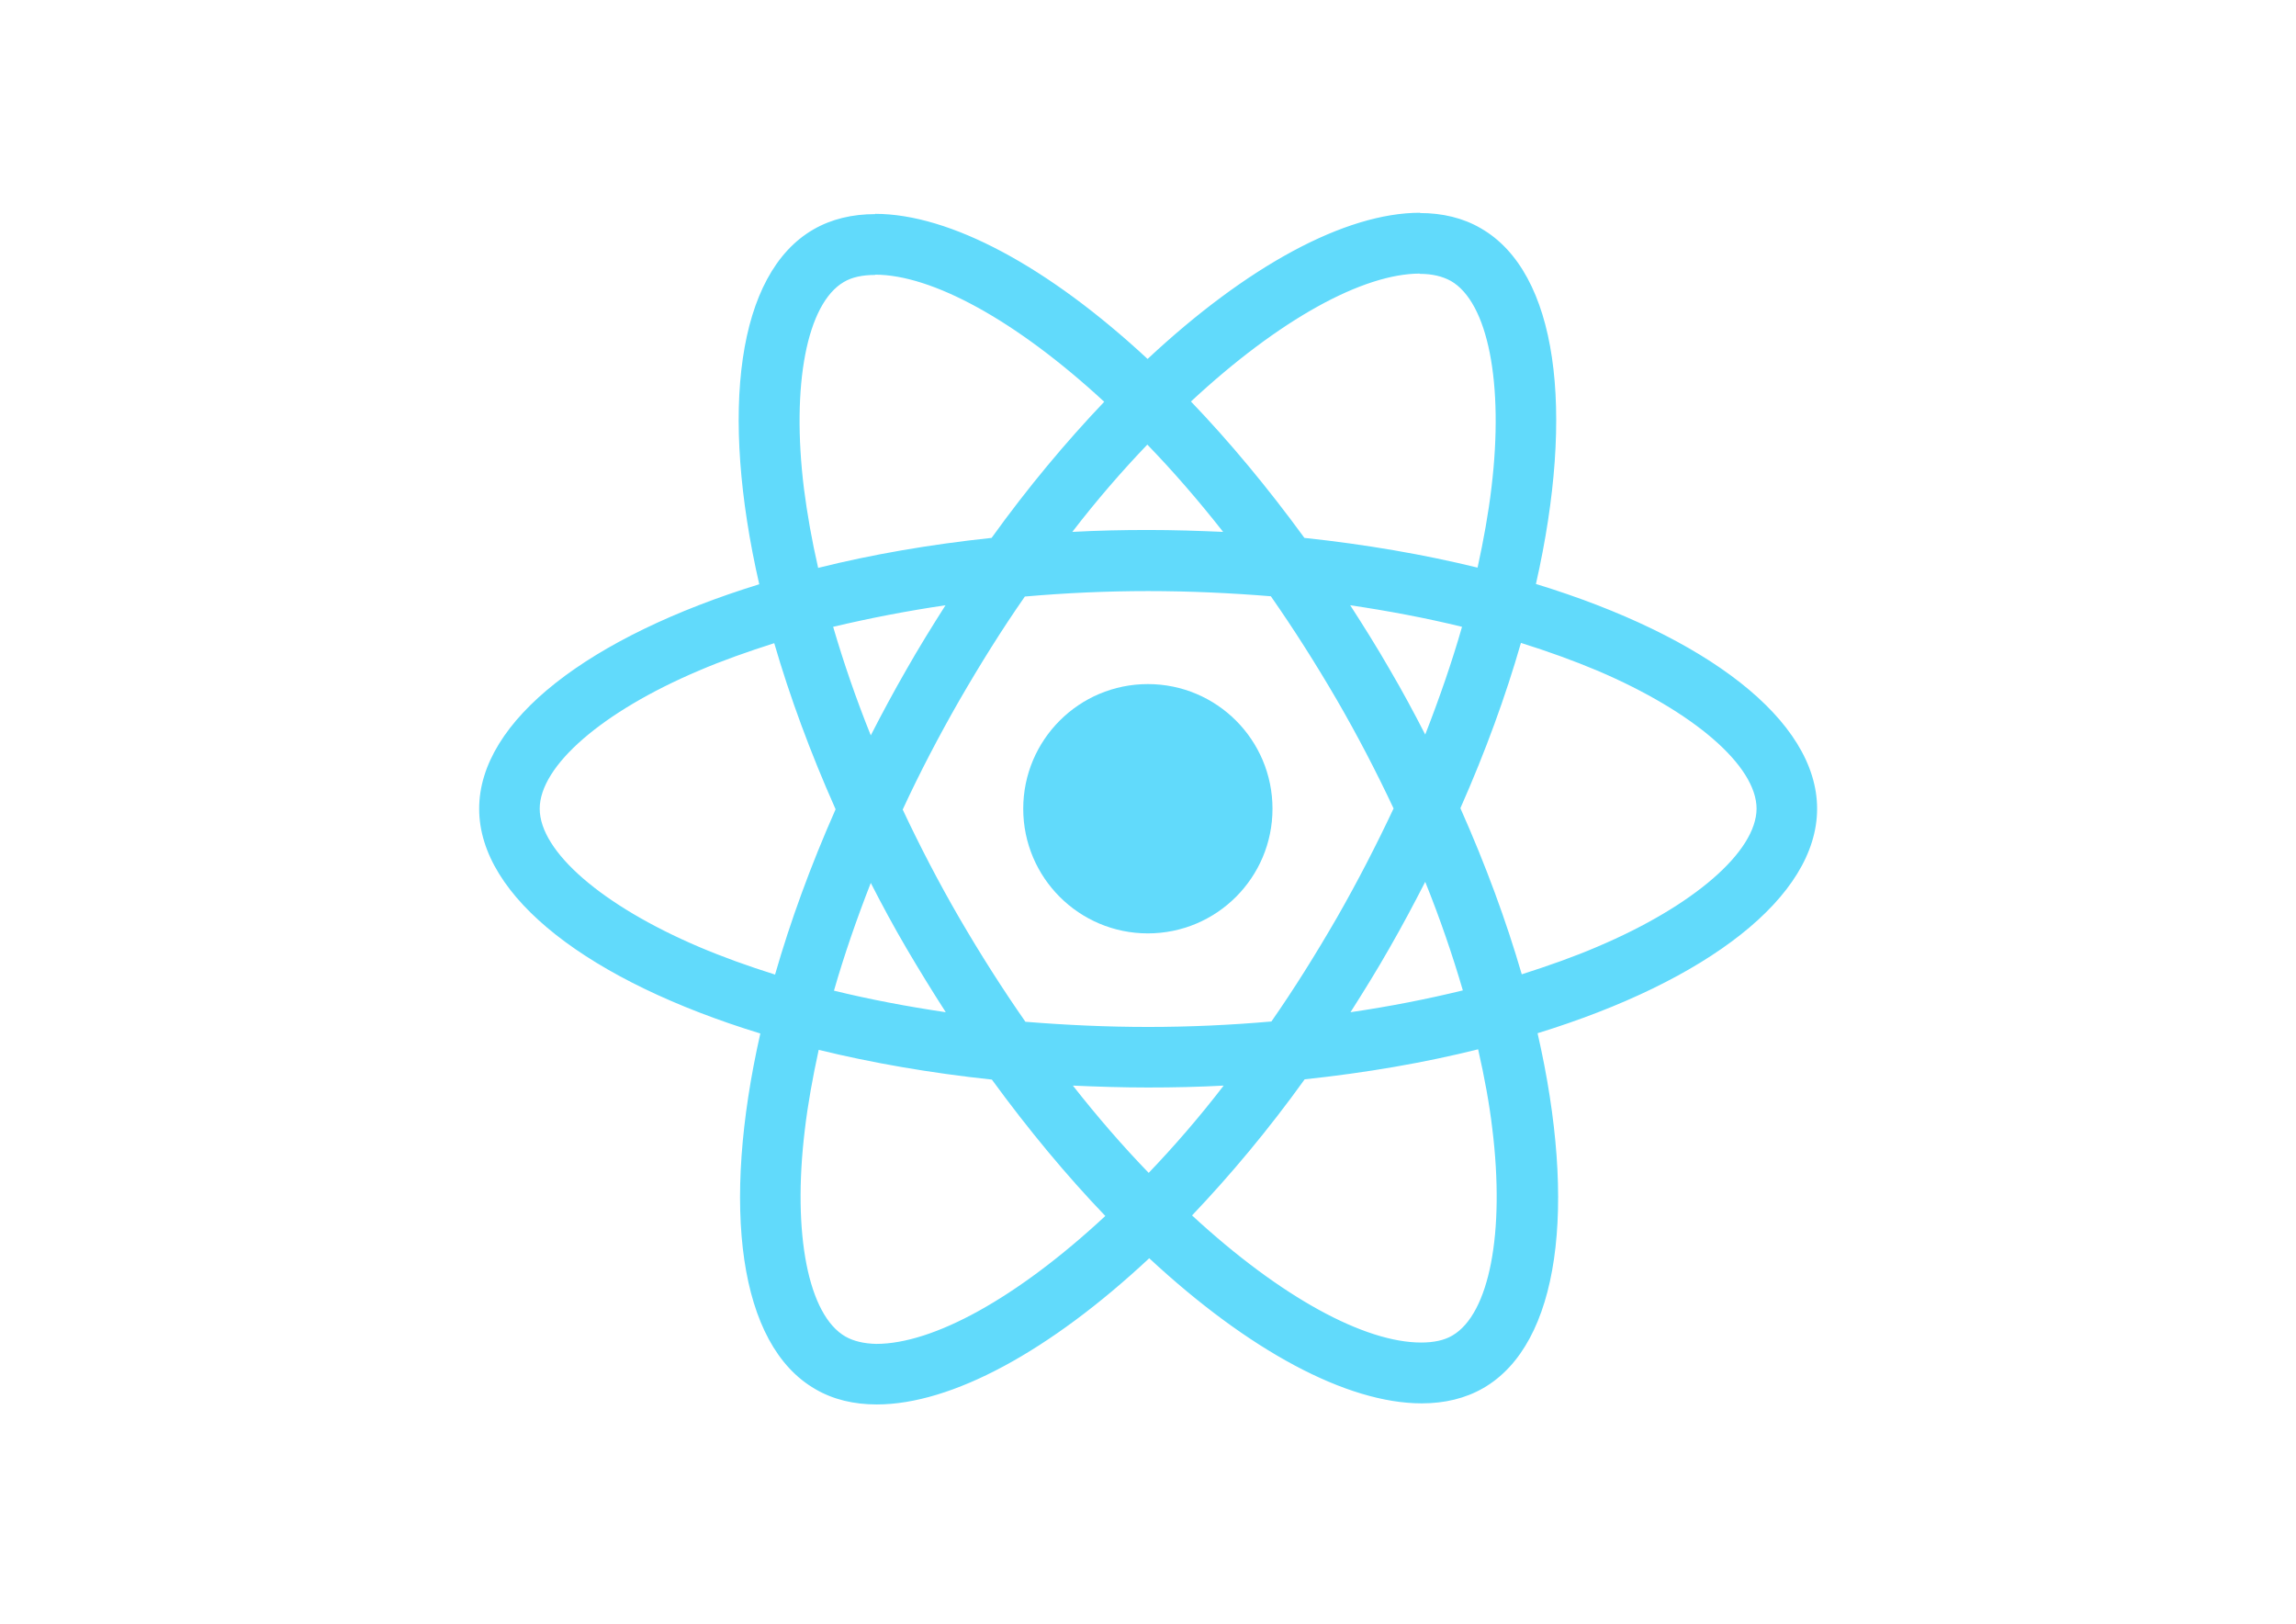
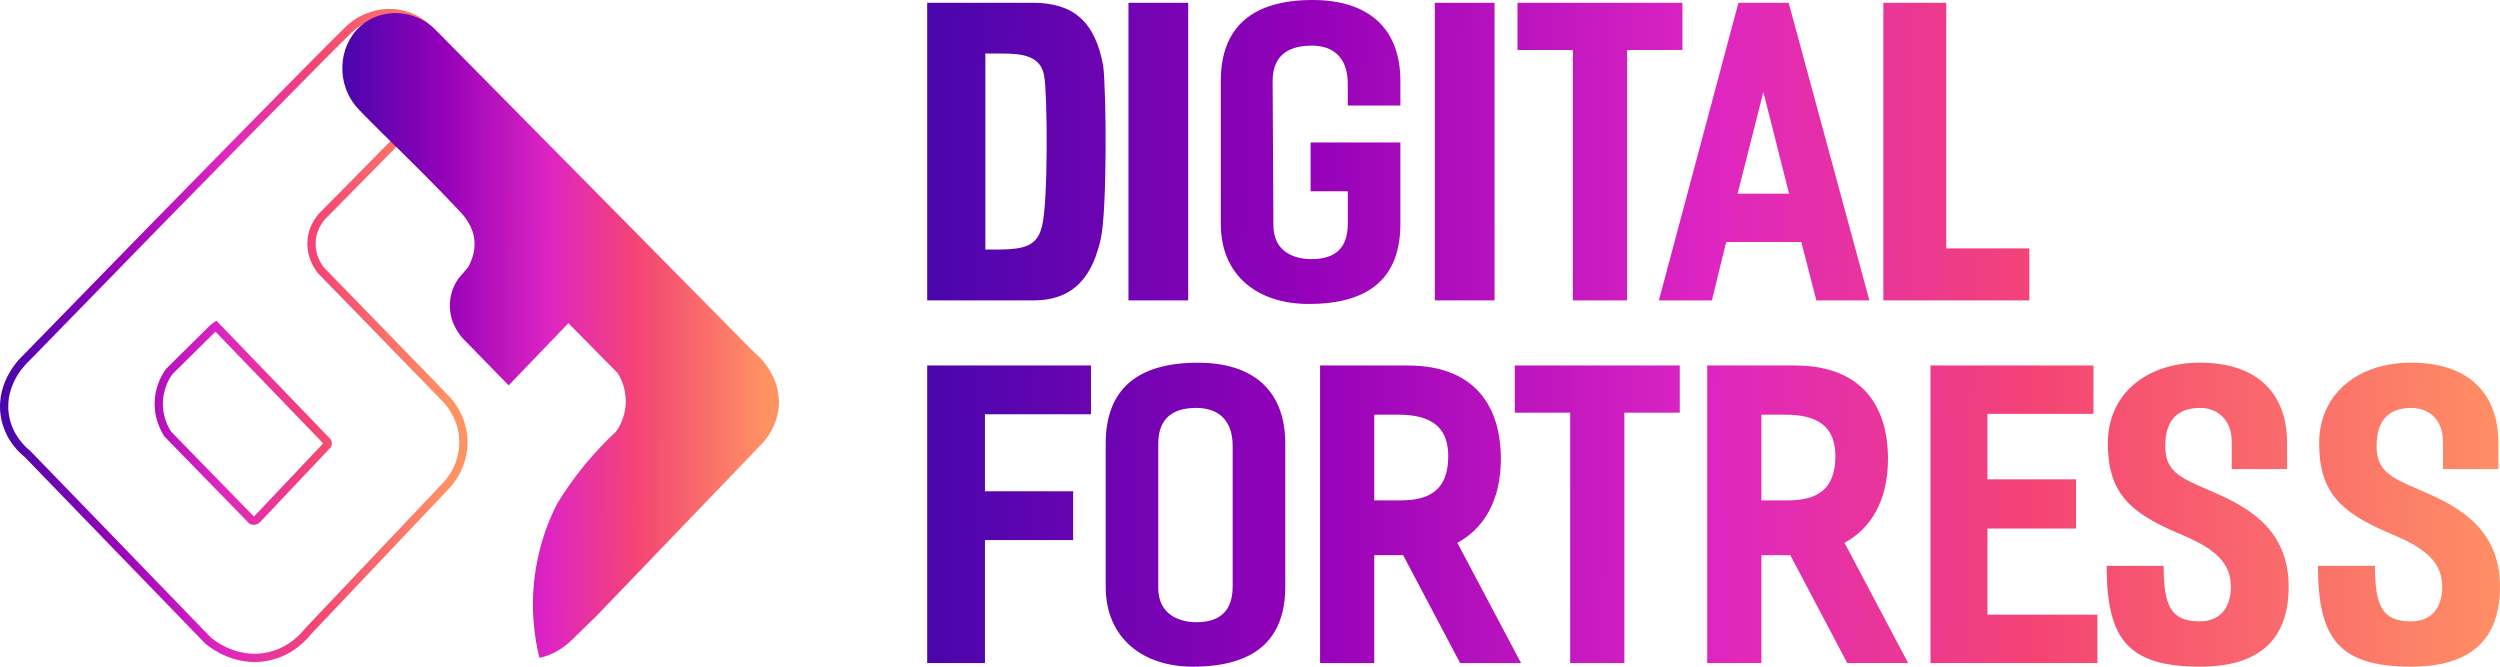
- <svg xmlns="http://www.w3.org/2000/svg" viewBox="0 0 841.9 595.3">
-   <g fill="#61DAFB">
-     <path d="M666.3 296.5c0-32.5-40.7-63.3-103.1-82.4 14.4-63.6 8-114.2-20.2-130.4-6.5-3.8-14.1-5.6-22.4-5.6v22.3c4.6 0 8.3.9 11.4 2.6 13.6 7.8 19.5 37.5 14.9 75.7-1.1 9.4-2.9 19.3-5.1 29.4-19.6-4.8-41-8.5-63.5-10.9-13.5-18.5-27.5-35.3-41.6-50 32.6-30.3 63.2-46.9 84-46.9V78c-27.5 0-63.5 19.6-99.9 53.6-36.4-33.8-72.4-53.2-99.9-53.2v22.3c20.7 0 51.4 16.5 84 46.6-14 14.7-28 31.4-41.3 49.9-22.6 2.4-44 6.1-63.6 11-2.3-10-4-19.7-5.2-29-4.7-38.2 1.1-67.9 14.6-75.8 3-1.8 6.9-2.6 11.5-2.6V78.5c-8.4 0-16 1.8-22.6 5.6-28.1 16.2-34.4 66.7-19.9 130.1-62.2 19.2-102.7 49.9-102.7 82.3 0 32.5 40.7 63.3 103.1 82.4-14.4 63.6-8 114.2 20.2 130.4 6.5 3.8 14.1 5.6 22.5 5.6 27.5 0 63.5-19.6 99.9-53.6 36.4 33.8 72.4 53.2 99.9 53.2 8.4 0 16-1.8 22.6-5.6 28.1-16.2 34.4-66.7 19.9-130.1 62-19.1 102.5-49.9 102.5-82.3zm-130.2-66.7c-3.7 12.9-8.3 26.2-13.5 39.5-4.1-8-8.4-16-13.1-24-4.6-8-9.5-15.8-14.4-23.4 14.2 2.1 27.9 4.7 41 7.9zm-45.8 106.5c-7.8 13.5-15.8 26.3-24.1 38.2-14.9 1.3-30 2-45.2 2-15.1 0-30.2-.7-45-1.9-8.3-11.9-16.4-24.6-24.2-38-7.6-13.1-14.5-26.4-20.8-39.8 6.2-13.4 13.2-26.8 20.7-39.9 7.8-13.5 15.8-26.3 24.1-38.2 14.9-1.3 30-2 45.2-2 15.1 0 30.2.7 45 1.9 8.3 11.9 16.4 24.6 24.2 38 7.6 13.1 14.5 26.4 20.8 39.8-6.3 13.4-13.2 26.8-20.7 39.9zm32.3-13c5.4 13.4 10 26.8 13.8 39.8-13.1 3.2-26.9 5.9-41.2 8 4.9-7.7 9.8-15.6 14.4-23.7 4.6-8 8.9-16.1 13-24.1zM421.2 430c-9.3-9.6-18.6-20.3-27.8-32 9 .4 18.2.7 27.5.7 9.4 0 18.7-.2 27.8-.7-9 11.7-18.3 22.4-27.5 32zm-74.4-58.9c-14.2-2.1-27.9-4.7-41-7.9 3.7-12.9 8.3-26.2 13.5-39.5 4.1 8 8.4 16 13.1 24 4.7 8 9.5 15.8 14.4 23.4zM420.7 163c9.3 9.6 18.6 20.3 27.8 32-9-.4-18.2-.7-27.5-.7-9.4 0-18.7.2-27.8.7 9-11.7 18.3-22.4 27.5-32zm-74 58.9c-4.9 7.7-9.8 15.6-14.4 23.7-4.6 8-8.9 16-13 24-5.4-13.4-10-26.8-13.8-39.8 13.1-3.1 26.9-5.8 41.2-7.9zm-90.5 125.2c-35.4-15.1-58.3-34.9-58.3-50.6 0-15.7 22.9-35.6 58.3-50.6 8.6-3.7 18-7 27.7-10.1 5.7 19.6 13.2 40 22.5 60.9-9.2 20.8-16.6 41.1-22.2 60.6-9.9-3.1-19.3-6.5-28-10.2zM310 490c-13.6-7.8-19.5-37.5-14.9-75.7 1.1-9.4 2.9-19.3 5.1-29.4 19.6 4.8 41 8.5 63.5 10.9 13.5 18.5 27.5 35.3 41.6 50-32.6 30.3-63.2 46.9-84 46.9-4.5-.1-8.3-1-11.3-2.7zm237.2-76.2c4.7 38.2-1.1 67.9-14.6 75.8-3 1.8-6.9 2.6-11.5 2.6-20.7 0-51.4-16.5-84-46.6 14-14.7 28-31.4 41.3-49.9 22.6-2.4 44-6.1 63.6-11 2.3 10.1 4.1 19.8 5.2 29.1zm38.5-66.7c-8.6 3.7-18 7-27.7 10.1-5.7-19.6-13.2-40-22.5-60.9 9.2-20.8 16.6-41.1 22.2-60.6 9.9 3.1 19.3 6.5 28.1 10.2 35.4 15.1 58.3 34.9 58.3 50.6-.1 15.7-23 35.6-58.4 50.6zM320.8 78.4z" />
-     <circle cx="420.9" cy="296.5" r="45.7" />
-     <path d="M520.5 78.1z" />
-   </g>
+ <svg xmlns="http://www.w3.org/2000/svg" width="120" height="32" viewBox="0 0 120 32" fill="none">
+   <path d="M12.224 31.777C10.907 31.777 9.965 30.99 9.846 30.885C8.4 29.392 6.965 27.909 5.529 26.425C4.085 24.932 2.641 23.44 1.198 21.948C0.385 21.284 0.113 20.495 0.033 19.954C-0.221 18.247 1.075 17.086 1.089 17.075C9.869 8.06 15.648 2.195 16.622 1.259C16.82 1.071 17.152 0.81 17.62 0.633C18.66 0.227 19.835 0.437 20.611 1.169C21.174 1.705 21.487 2.495 21.471 3.337C21.453 4.232 21.062 5.079 20.396 5.663C18.861 7.216 17.322 8.778 15.776 10.348L15.749 10.375C15.656 10.455 15.192 10.892 15.154 11.603C15.129 12.043 15.27 12.484 15.553 12.845L17.546 14.892C18.899 16.282 20.255 17.674 21.607 19.07L21.612 19.076C21.917 19.418 22.428 20.148 22.442 21.202C22.448 22.405 21.8 23.201 21.519 23.487L14.955 30.414C14.424 31.08 13.724 31.528 12.942 31.698C12.693 31.753 12.454 31.776 12.226 31.776L12.224 31.777ZM18.702 0.826C18.387 0.826 18.068 0.883 17.761 1.003C17.444 1.125 17.137 1.316 16.895 1.546C15.924 2.48 10.148 8.341 1.359 17.365C1.335 17.387 0.202 18.4 0.425 19.896C0.495 20.367 0.734 21.056 1.466 21.657C2.927 23.163 4.371 24.656 5.814 26.148C7.249 27.632 8.684 29.115 10.119 30.598C10.231 30.696 11.363 31.642 12.856 31.311C13.55 31.16 14.171 30.76 14.657 30.153L21.234 23.211C21.481 22.958 22.052 22.259 22.046 21.204C22.034 20.283 21.587 19.643 21.319 19.342C19.968 17.948 18.615 16.557 17.262 15.168L15.253 13.105C14.898 12.651 14.727 12.116 14.758 11.58C14.803 10.731 15.33 10.212 15.489 10.073C17.04 8.498 18.578 6.935 20.125 5.373C20.716 4.853 21.059 4.112 21.075 3.328C21.088 2.597 20.821 1.915 20.339 1.457C19.901 1.043 19.311 0.824 18.702 0.824V0.826ZM12.181 25.191C12.11 25.191 12.054 25.172 12.029 25.163L11.985 25.148L11.949 25.113L7.893 20.951C7.726 20.7 7.346 20.016 7.435 19.113C7.503 18.422 7.805 17.93 7.98 17.697C8.357 17.324 8.711 16.973 9.067 16.621C9.422 16.27 9.778 15.918 10.134 15.567L10.386 15.392L15.847 21.058C15.866 21.077 15.931 21.154 15.931 21.277C15.931 21.335 15.917 21.381 15.902 21.413V21.445L12.493 25.052C12.469 25.076 12.401 25.145 12.291 25.174C12.251 25.187 12.214 25.191 12.18 25.191H12.181ZM12.187 24.79H12.194L15.513 21.283L10.341 15.918C10.024 16.234 9.683 16.57 9.344 16.906C8.989 17.258 8.633 17.609 8.276 17.961C8.146 18.137 7.888 18.559 7.829 19.154C7.755 19.911 8.065 20.49 8.213 20.718L12.187 24.791V24.79Z" fill="url(#paint0_linear_1_4593)" />
+   <path d="M17.223 5.254C16.104 4.094 16.205 2.226 17.308 1.249C18.319 0.359 19.933 0.418 20.944 1.469C26.021 6.613 31.105 11.75 36.182 16.895C36.283 16.975 37.495 17.953 37.38 19.496C37.309 20.458 36.771 21.091 36.584 21.289C33.952 24.031 31.313 26.771 28.681 29.513L27.448 30.718C27.262 30.902 27.017 31.1 26.716 31.269C26.515 31.379 26.337 31.445 26.279 31.467C26.129 31.518 26 31.555 25.892 31.577C25.67 30.673 25.419 29.145 25.72 27.293C25.942 25.94 26.38 24.882 26.752 24.162C27.104 23.59 27.541 22.949 28.086 22.288C28.596 21.679 29.091 21.157 29.557 20.73C29.686 20.562 30.023 20.047 30.037 19.305C30.051 18.6 29.765 18.092 29.65 17.91C28.861 17.108 28.072 16.314 27.284 15.514L24.415 18.497L22.213 16.241C22.098 16.116 21.553 15.492 21.596 14.573C21.618 13.978 21.875 13.56 21.998 13.376C22.156 13.192 22.314 13.008 22.471 12.825C22.621 12.553 22.822 12.09 22.771 11.539C22.706 10.834 22.263 10.349 22.054 10.128C20.118 8.07 18.626 6.71 17.22 5.256L17.223 5.254Z" fill="url(#paint1_linear_1_4593)" />
+   <path d="M52.955 3.161C52.556 1.008 51.511 0.133 49.557 0.133H44.505V14.418H49.613C51.701 14.418 52.48 13.065 52.841 11.446C53.144 10.055 53.107 4.361 52.954 3.161H52.955ZM50.012 10.875C49.783 11.789 49.214 11.96 47.98 11.979H47.297V2.57H48.076C49.064 2.57 49.975 2.666 50.126 3.675C50.278 4.569 50.316 9.732 50.013 10.875H50.012ZM57.033 0.133H54.166V14.418H57.033V0.133ZM62.965 2.189C63.934 2.189 64.693 2.703 64.693 4.019V5.067H67.219V3.886C67.219 1.352 65.681 -3.05176e-05 63.003 -3.05176e-05C60.117 -3.05176e-05 58.598 1.295 58.598 3.886V10.743C58.598 13.257 60.403 14.59 62.813 14.59C65.757 14.59 67.219 13.315 67.219 10.743V6.838H62.909V9.181H64.694V10.743C64.694 12.114 63.858 12.438 62.928 12.438C62.169 12.438 61.124 12.114 61.124 10.818L61.086 3.886C61.086 2.514 62.035 2.191 62.965 2.191V2.189ZM71.739 0.133H68.872V14.418H71.739V0.133ZM80.758 0.133H72.84V2.399H75.498V14.418H78.1V2.399H80.758V0.133ZM87.185 14.418H89.73L85.856 0.133H83.445L79.627 14.418H82.172L82.855 11.617H86.462L87.185 14.418ZM83.406 9.295L84.641 4.419L85.876 9.295H83.408H83.406ZM93.421 11.923V0.133H90.401V14.418H97.409V11.923H93.421ZM47.277 25.924H51.511V23.581H47.277V19.886H52.367V17.543H44.505V31.828H47.278V25.924H47.277ZM57.497 17.41C54.592 17.41 53.073 18.685 53.073 21.295V28.153C53.073 30.667 54.896 32 57.25 32C60.213 32 61.693 30.724 61.693 28.153V21.295C61.693 18.762 60.174 17.41 57.497 17.41ZM59.168 28.151C59.168 29.523 58.332 29.866 57.42 29.866C56.642 29.866 55.597 29.523 55.597 28.227V21.294C55.597 19.923 56.489 19.58 57.42 19.58C58.427 19.58 59.168 20.113 59.168 21.409V28.151ZM70.086 31.828H73.011L69.954 26.056C71.188 25.389 72.042 24.075 72.042 22.019C72.042 19.809 71.055 17.543 67.56 17.543H63.364V31.828H65.965V26.647H67.351L70.086 31.828ZM65.965 19.905H67.123C68.642 19.905 69.516 20.457 69.516 21.886C69.516 23.486 68.663 24.019 67.219 24.019H65.965V19.905ZM80.629 17.543H72.71V19.809H75.368V31.828H77.97V19.809H80.629V17.543ZM88.668 31.828H91.593L88.536 26.056C89.77 25.389 90.624 24.075 90.624 22.019C90.624 19.809 89.637 17.543 86.142 17.543H81.946V31.828H84.548V26.647H85.935L88.669 31.828H88.668ZM84.547 19.905H85.705C87.224 19.905 88.099 20.457 88.099 21.886C88.099 23.486 87.243 24.019 85.801 24.019H84.547V19.905ZM100.488 19.866V17.543H92.663V31.828H100.677V29.504H95.398V25.37H99.651V23.008H95.398V19.865H100.486L100.488 19.866ZM109.78 22.514V21.275C109.78 18.742 108.204 17.409 105.601 17.409C102.999 17.409 101.177 18.932 101.177 21.275C101.177 23.618 102.203 24.589 104.481 25.561C105.944 26.17 107.083 26.799 107.083 28.151C107.083 29.275 106.476 29.827 105.584 29.827C104.178 29.827 103.856 29.046 103.856 27.161H101.121C101.121 30.646 102.108 31.999 105.603 31.999C108.47 31.999 109.856 30.685 109.856 28.151C109.856 25.18 107.54 24.189 106.021 23.523C104.577 22.914 103.932 22.59 103.932 21.409C103.932 20.057 104.634 19.58 105.603 19.58C106.456 19.58 107.122 20.171 107.122 21.18V22.514H109.781H109.78ZM119.923 22.514V21.275C119.923 18.742 118.347 17.409 115.745 17.409C113.143 17.409 111.32 18.932 111.32 21.275C111.32 23.618 112.346 24.589 114.625 25.561C116.088 26.17 117.227 26.799 117.227 28.151C117.227 29.275 116.619 29.827 115.727 29.827C114.322 29.827 113.999 29.046 113.999 27.161H111.264C111.264 30.646 112.252 31.999 115.746 31.999C118.613 31.999 120 30.685 120 28.151C120 25.18 117.683 24.189 116.164 23.523C114.72 22.914 114.076 22.59 114.076 21.409C114.076 20.057 114.778 19.58 115.746 19.58C116.6 19.58 117.265 20.171 117.265 21.18V22.514H119.925H119.923Z" fill="url(#paint2_linear_1_4593)" />
+   <defs>
+     <linearGradient id="paint0_linear_1_4593" x1="-0.456" y1="16.066" x2="22.739" y2="16.125" gradientUnits="userSpaceOnUse">
+       <stop stop-color="#4006AA" />
+       <stop offset="0.25" stop-color="#9501B9" />
+       <stop offset="0.48" stop-color="#DE25C2" />
+       <stop offset="0.67" stop-color="#F44474" />
+       <stop offset="0.95" stop-color="#FF9263" />
+     </linearGradient>
+     <linearGradient id="paint1_linear_1_4593" x1="15.808" y1="16.091" x2="37.859" y2="16.144" gradientUnits="userSpaceOnUse">
+       <stop stop-color="#4006AA" />
+       <stop offset="0.25" stop-color="#9501B9" />
+       <stop offset="0.48" stop-color="#DE25C2" />
+       <stop offset="0.67" stop-color="#F44474" />
+       <stop offset="0.95" stop-color="#FF9263" />
+     </linearGradient>
+     <linearGradient id="paint2_linear_1_4593" x1="42.096" y1="15.817" x2="125.344" y2="16.435" gradientUnits="userSpaceOnUse">
+       <stop stop-color="#4006AA" />
+       <stop offset="0.25" stop-color="#9501B9" />
+       <stop offset="0.48" stop-color="#DE25C2" />
+       <stop offset="0.67" stop-color="#F44474" />
+       <stop offset="0.95" stop-color="#FF9263" />
+     </linearGradient>
+   </defs>
</svg>
